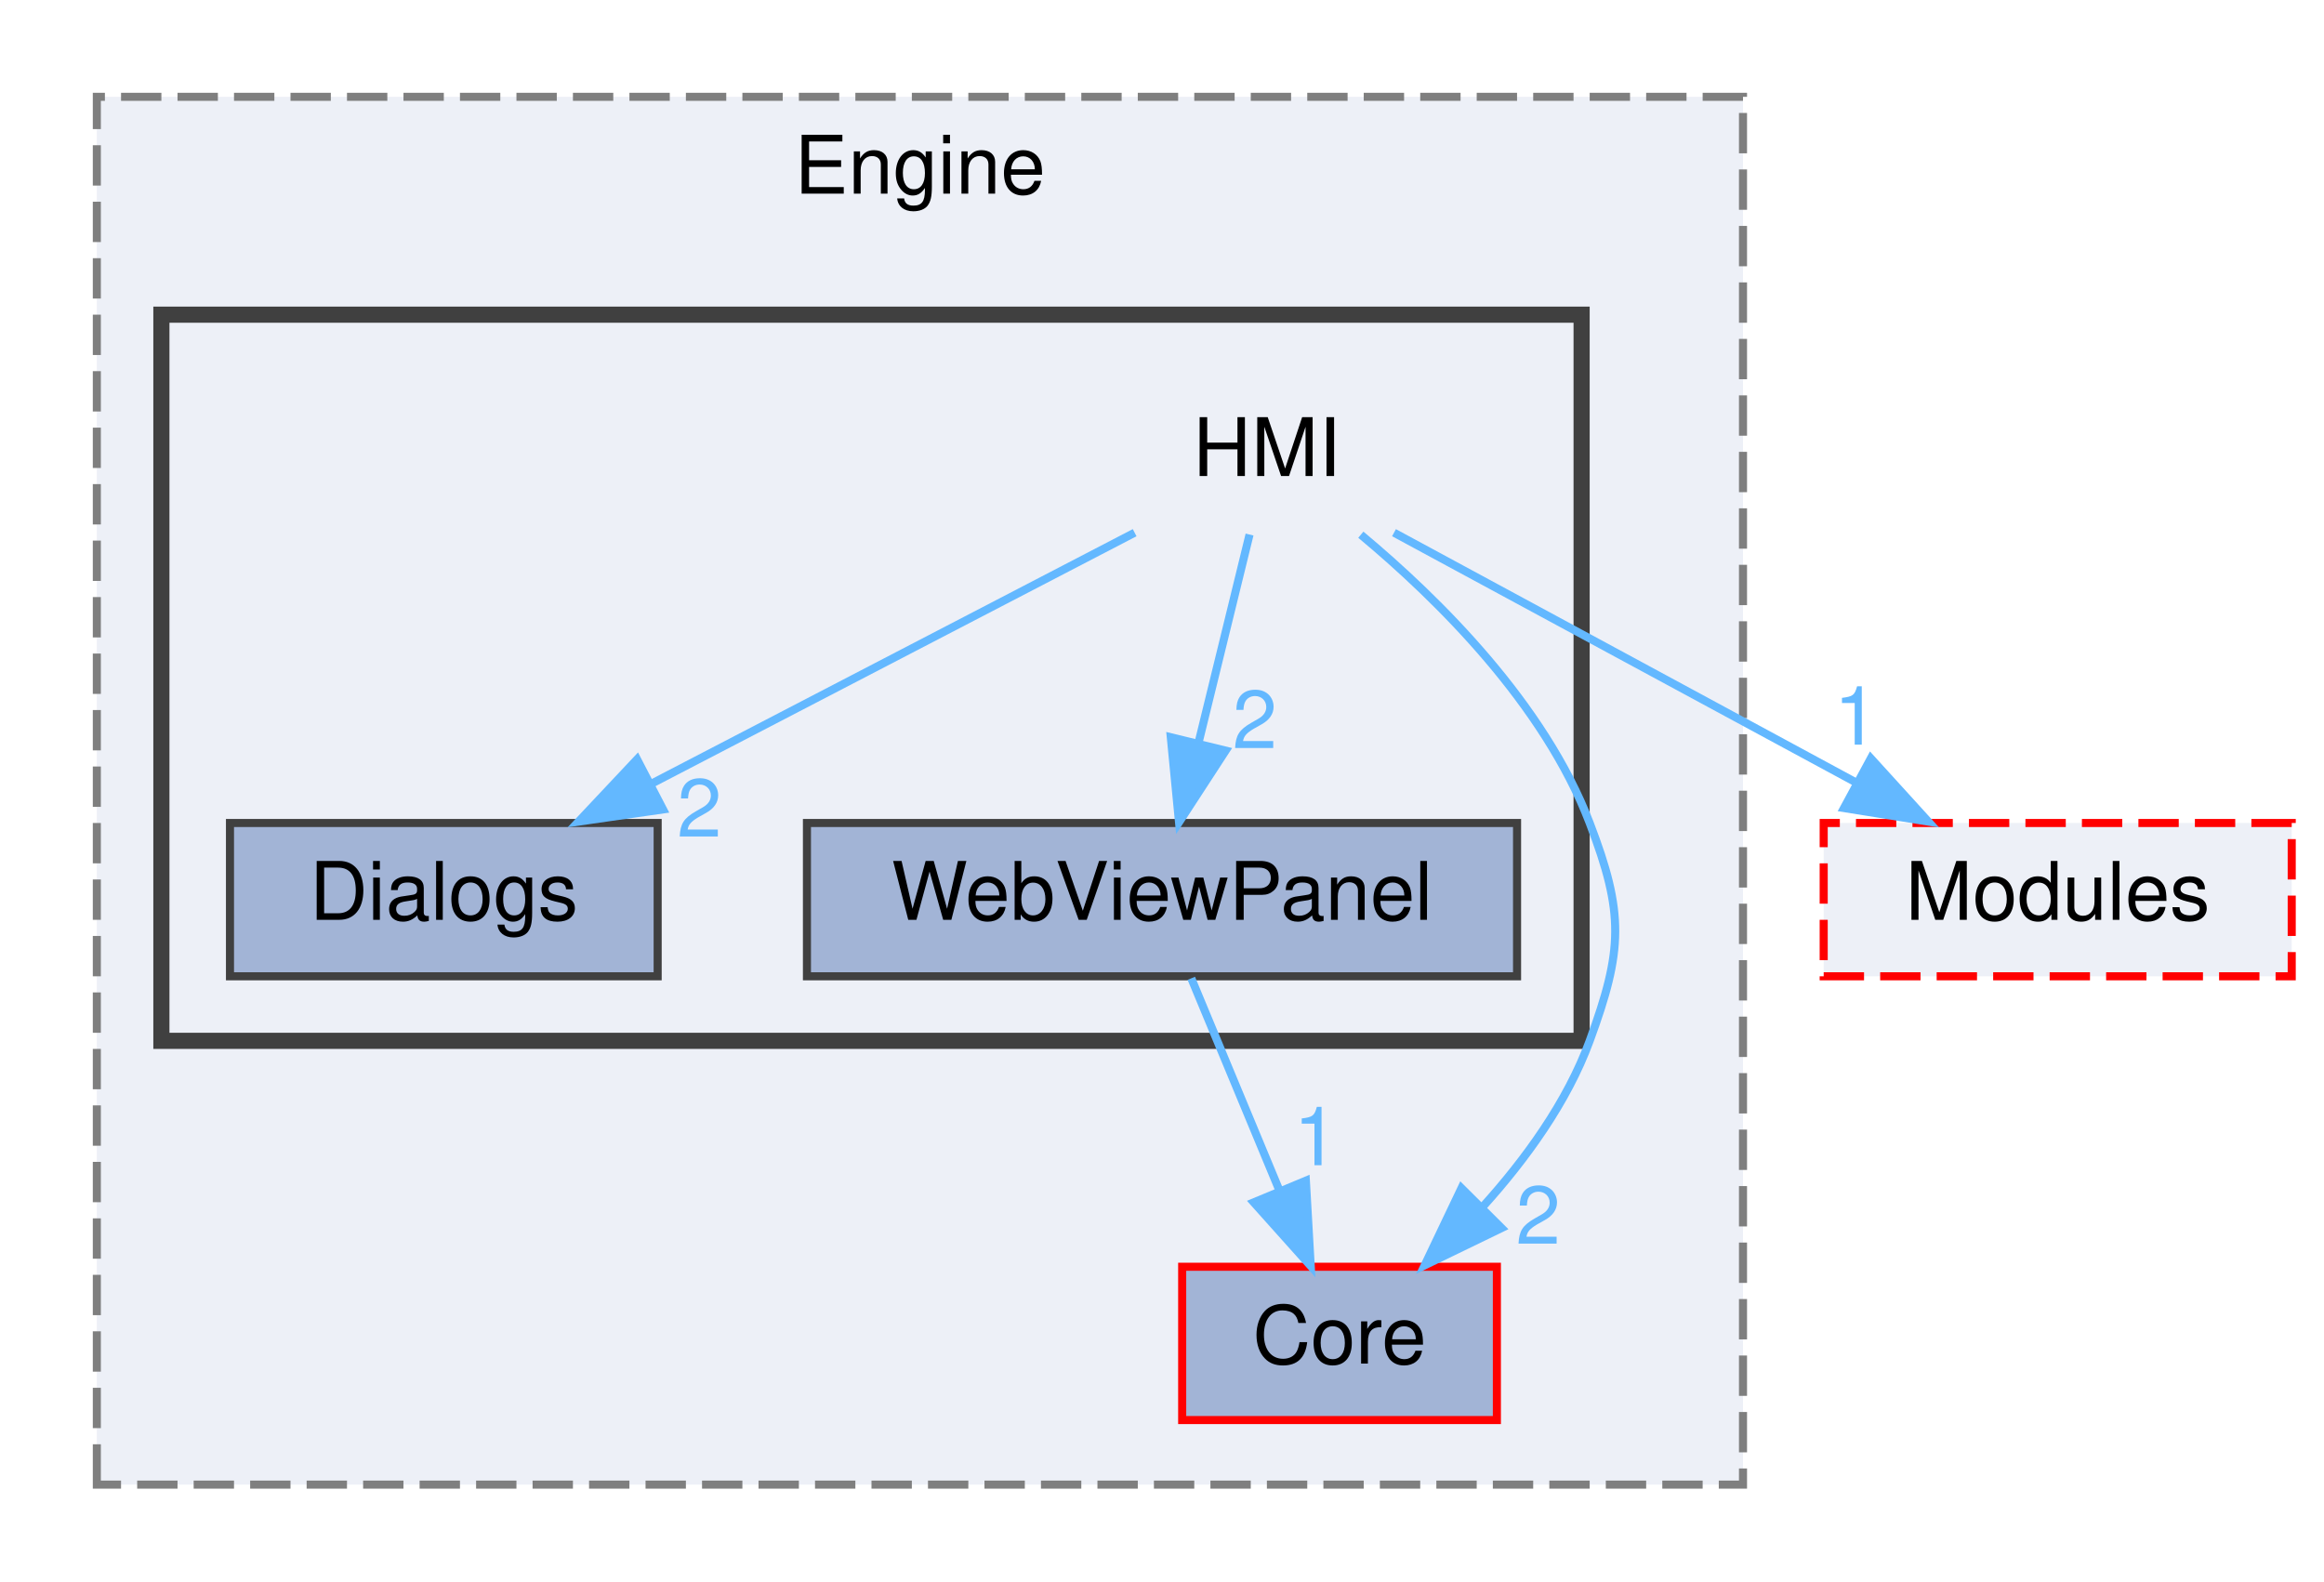
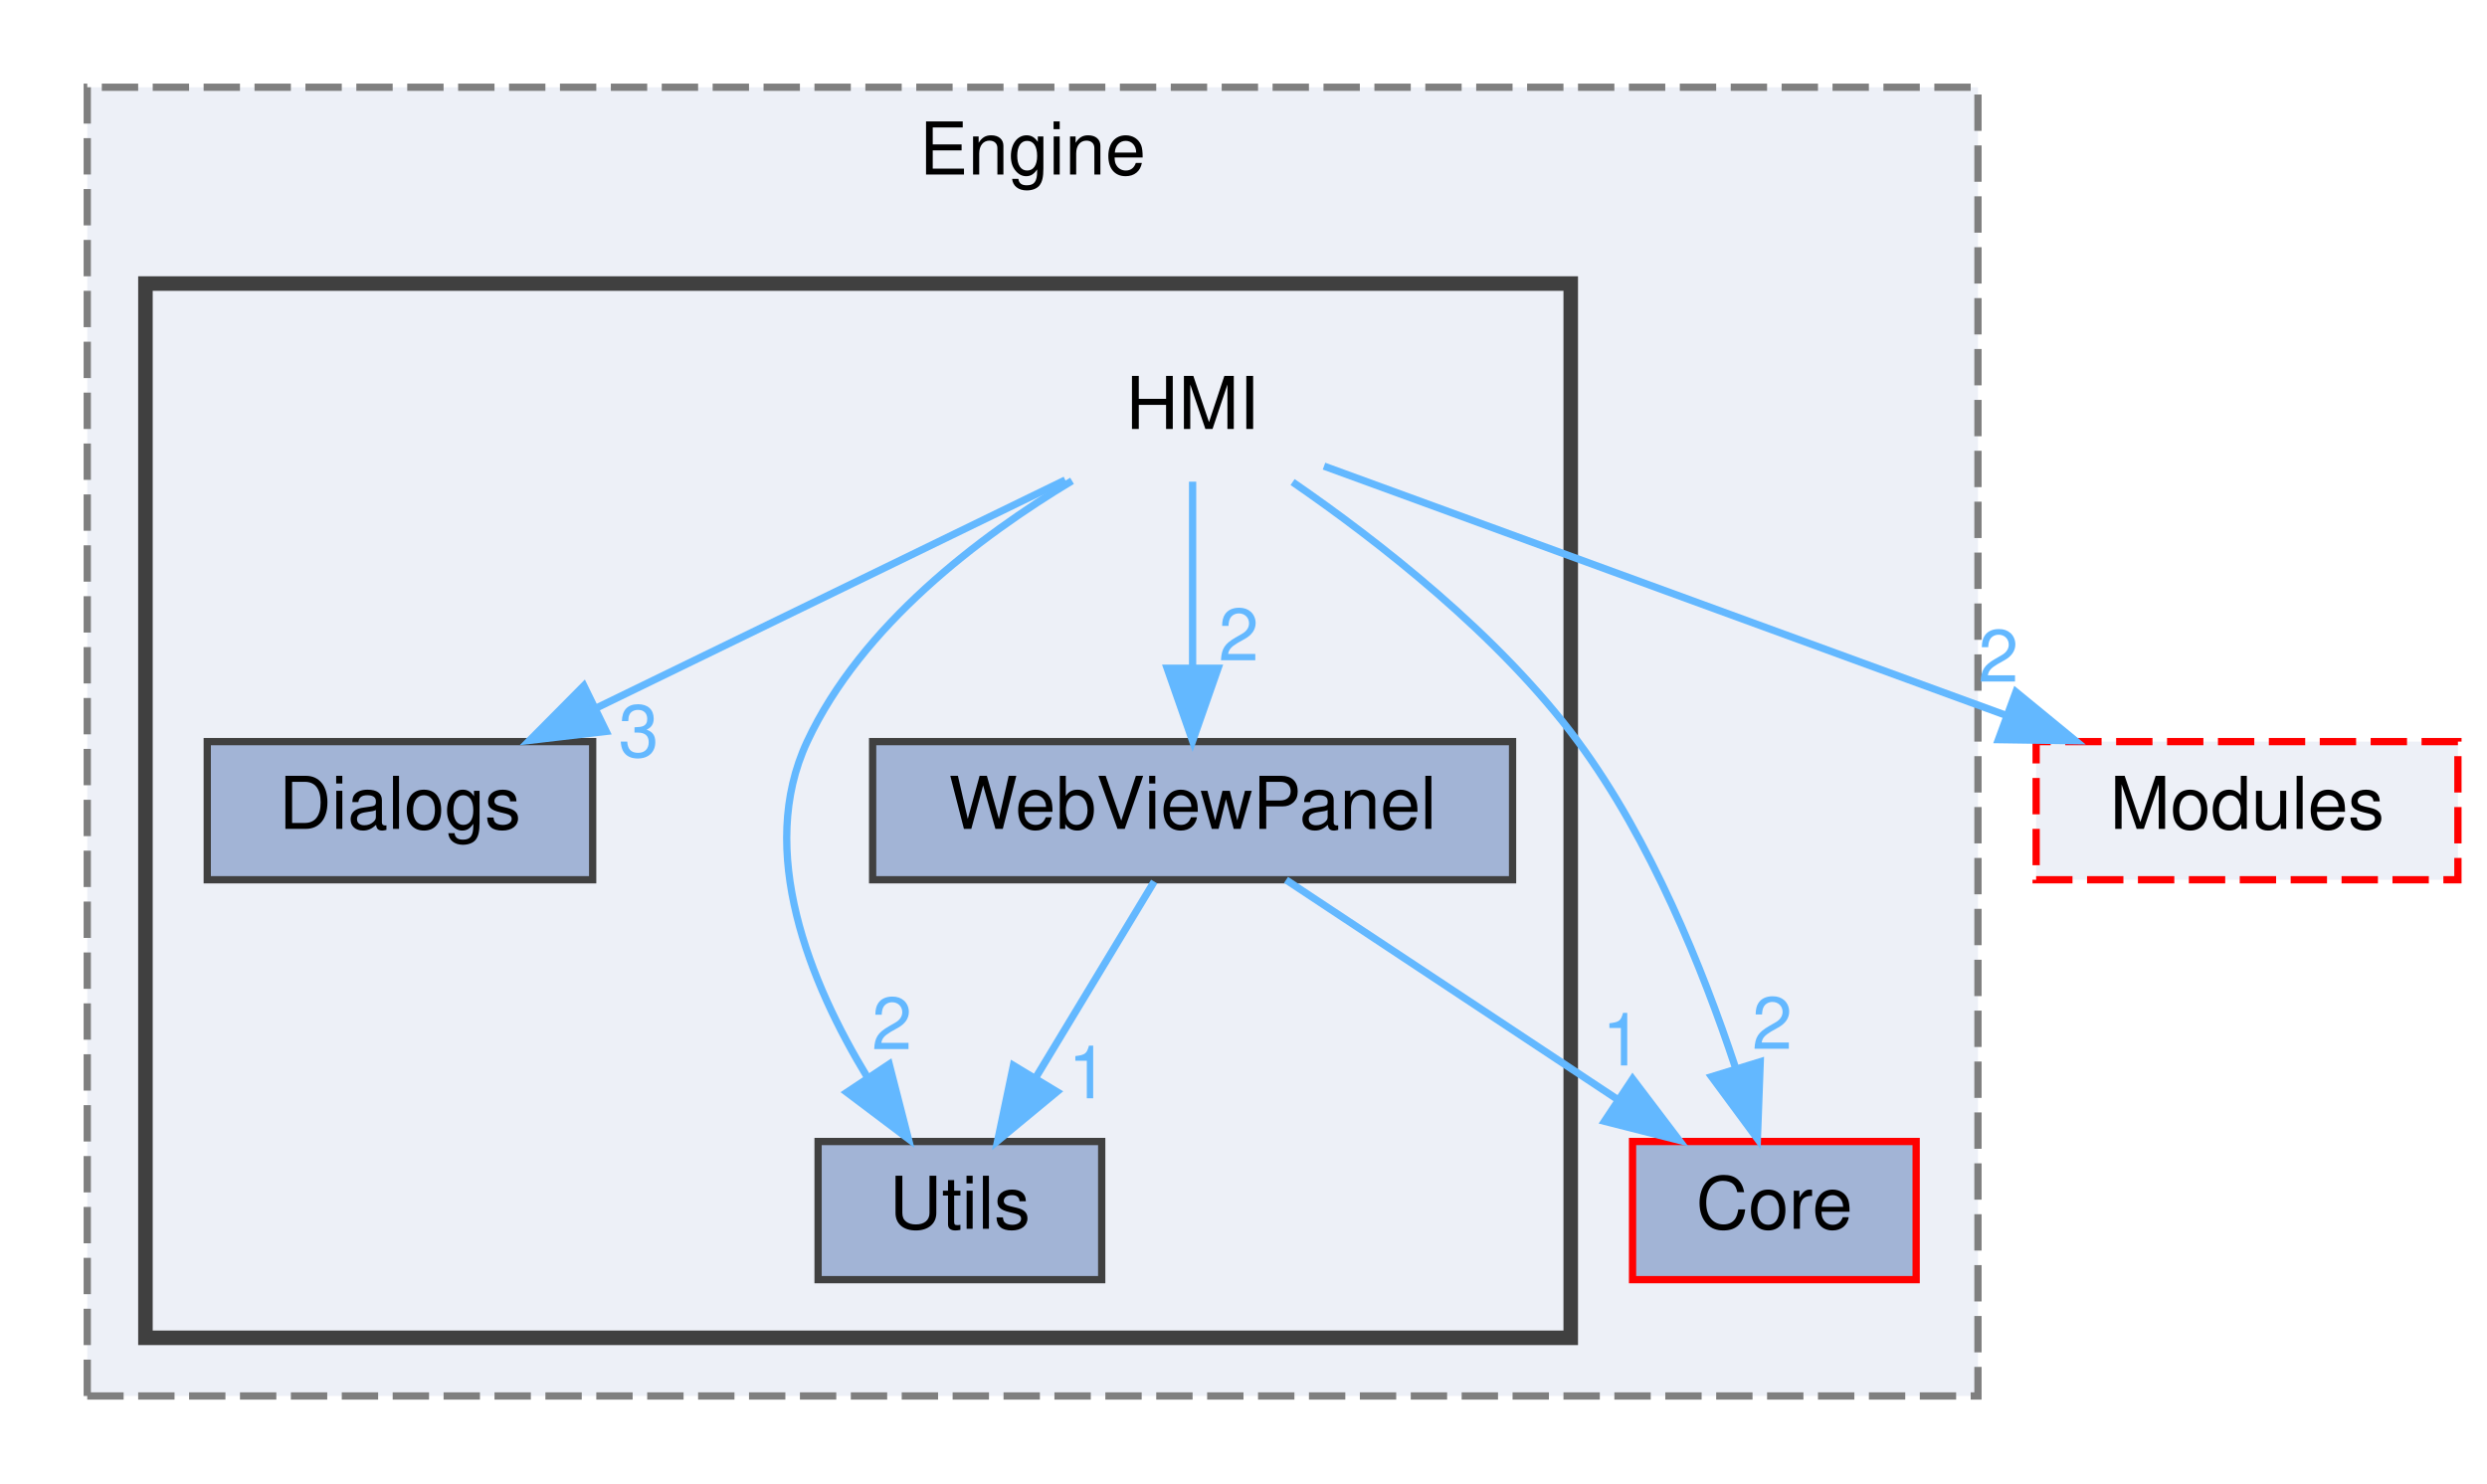
- <svg xmlns="http://www.w3.org/2000/svg" xmlns:xlink="http://www.w3.org/1999/xlink" width="288pt" height="196pt" viewBox="0.00 0.00 288.00 196.00">
-   <g id="graph0" class="graph" transform="scale(1 1) rotate(0) translate(4 192)">
+ <svg xmlns="http://www.w3.org/2000/svg" xmlns:xlink="http://www.w3.org/1999/xlink" width="342pt" height="204pt" viewBox="0.00 0.00 342.00 204.00">
+   <g id="graph0" class="graph" transform="scale(1 1) rotate(0) translate(4 200)">
    <g id="clust1" class="cluster">
      <g id="a_clust1">
        <a xlink:href="dir_b70de4a9b2a9f967d011983a1fdf80d1.html" target="_top" xlink:title="Engine">
-           <polygon fill="#edf0f7" stroke="#7f7f7f" stroke-dasharray="5,2" points="8,-8 8,-180 212,-180 212,-8 8,-8" />
-           <text text-anchor="middle" x="110" y="-168" font-family="Helvetica,sans-Serif" font-size="10.00">Engine</text>
+           <polygon fill="#edf0f7" stroke="#7f7f7f" stroke-dasharray="5,2" points="8,-8 8,-188 268,-188 268,-8 8,-8" />
+           <text text-anchor="middle" x="138" y="-176" font-family="Helvetica,sans-Serif" font-size="10.00">Engine</text>
        </a>
      </g>
    </g>
    <g id="clust2" class="cluster">
      <g id="a_clust2">
        <a xlink:href="dir_fa749c79e99d4161e054d79886d12aa3.html" target="_top">
-           <polygon fill="#edf0f7" stroke="#404040" stroke-width="2" points="16,-63 16,-153 192,-153 192,-63 16,-63" />
+           <polygon fill="#edf0f7" stroke="#404040" stroke-width="2" points="16,-16 16,-161 212,-161 212,-16 16,-16" />
        </a>
      </g>
    </g>
    <g id="node1" class="node">
      <g id="a_node1">
        <a xlink:href="dir_db532fcf2b7ab198586d05907cd2a60c.html" target="_top" xlink:title="Core">
-           <polygon fill="#a2b4d6" stroke="red" points="181.5,-35 142.5,-35 142.5,-16 181.5,-16 181.5,-35" />
-           <text text-anchor="middle" x="162" y="-23" font-family="Helvetica,sans-Serif" font-size="10.00">Core</text>
+           <polygon fill="#a2b4d6" stroke="red" points="259.5,-43 220.5,-43 220.5,-24 259.5,-24 259.5,-43" />
+           <text text-anchor="middle" x="240" y="-31" font-family="Helvetica,sans-Serif" font-size="10.00">Core</text>
        </a>
      </g>
    </g>
    <g id="node2" class="node">
-       <text text-anchor="middle" x="153" y="-133" font-family="Helvetica,sans-Serif" font-size="10.00">HMI</text>
+       <text text-anchor="middle" x="160" y="-141" font-family="Helvetica,sans-Serif" font-size="10.00">HMI</text>
    </g>
-     <g id="edge4" class="edge">
-       <g id="a_edge4">
-         <a xlink:href="dir_000009_000000.html" target="_top">
-           <path fill="none" stroke="#63b8ff" d="M164.64,-125.73C174.31,-117.67 187.35,-104.74 193,-90 197.3,-78.8 197.14,-74.26 193,-63 190.2,-55.38 185.03,-48.27 179.7,-42.38" />
-           <polygon fill="#63b8ff" stroke="#63b8ff" points="182.08,-39.8 172.55,-35.18 177.11,-44.74 182.08,-39.8" />
+     <g id="edge5" class="edge">
+       <g id="a_edge5">
+         <a xlink:href="dir_000010_000000.html" target="_top">
+           <path fill="none" stroke="#63b8ff" d="M173.75,-133.7C185.49,-125.61 202.13,-112.68 213,-98 223.02,-84.46 230.18,-66.63 234.6,-53.32" />
+           <polygon fill="#63b8ff" stroke="#63b8ff" points="238.06,-53.97 237.67,-43.38 231.37,-51.91 238.06,-53.97" />
        </a>
      </g>
-       <g id="a_edge4-headlabel">
-         <a xlink:href="dir_000009_000000.html" target="_top" xlink:title="2">
-           <text text-anchor="middle" x="186.62" y="-37.85" font-family="Helvetica,sans-Serif" font-size="10.00" fill="#63b8ff">2</text>
+       <g id="a_edge5-headlabel">
+         <a xlink:href="dir_000010_000000.html" target="_top" xlink:title="2">
+           <text text-anchor="middle" x="239.71" y="-55.74" font-family="Helvetica,sans-Serif" font-size="10.00" fill="#63b8ff">2</text>
        </a>
      </g>
    </g>
    <g id="node3" class="node">
      <g id="a_node3">
        <a xlink:href="dir_4c1c7a346f82d27fa8dc7bdfc7d4df65.html" target="_top" xlink:title="Dialogs">
-           <polygon fill="#a2b4d6" stroke="#404040" points="77.5,-90 24.5,-90 24.5,-71 77.5,-71 77.5,-90" />
-           <text text-anchor="middle" x="51" y="-78" font-family="Helvetica,sans-Serif" font-size="10.00">Dialogs</text>
+           <polygon fill="#a2b4d6" stroke="#404040" points="77.5,-98 24.5,-98 24.5,-79 77.5,-79 77.5,-98" />
+           <text text-anchor="middle" x="51" y="-86" font-family="Helvetica,sans-Serif" font-size="10.00">Dialogs</text>
+         </a>
+       </g>
+     </g>
+     <g id="edge4" class="edge">
+       <g id="a_edge4">
+         <a xlink:href="dir_000010_000001.html" target="_top">
+           <path fill="none" stroke="#63b8ff" d="M142.49,-133.98C125.03,-125.5 97.99,-112.35 77.83,-102.54" />
+           <polygon fill="#63b8ff" stroke="#63b8ff" points="79.36,-99.4 68.83,-98.17 76.29,-105.69 79.36,-99.4" />
+         </a>
+       </g>
+       <g id="a_edge4-headlabel">
+         <a xlink:href="dir_000010_000001.html" target="_top" xlink:title="3">
+           <text text-anchor="middle" x="83.83" y="-95.91" font-family="Helvetica,sans-Serif" font-size="10.00" fill="#63b8ff">3</text>
+         </a>
+       </g>
+     </g>
+     <g id="node4" class="node">
+       <g id="a_node4">
+         <a xlink:href="dir_4a2a55060b21fd8d2f0c9c08ef9a4af5.html" target="_top" xlink:title="Utils">
+           <polygon fill="#a2b4d6" stroke="#404040" points="147.5,-43 108.5,-43 108.5,-24 147.5,-24 147.5,-43" />
+           <text text-anchor="middle" x="128" y="-31" font-family="Helvetica,sans-Serif" font-size="10.00">Utils</text>
        </a>
      </g>
    </g>
    <g id="edge3" class="edge">
      <g id="a_edge3">
-         <a xlink:href="dir_000009_000001.html" target="_top">
-           <path fill="none" stroke="#63b8ff" d="M136.61,-125.98C120.43,-117.57 95.43,-104.59 76.62,-94.81" />
-           <polygon fill="#63b8ff" stroke="#63b8ff" points="78.17,-91.68 67.69,-90.17 74.95,-97.89 78.17,-91.68" />
+         <a xlink:href="dir_000010_000017.html" target="_top">
+           <path fill="none" stroke="#63b8ff" d="M143.42,-133.87C130.83,-126.3 114.46,-114.01 107,-98 99.97,-82.93 107.38,-64.84 115.28,-51.83" />
+           <polygon fill="#63b8ff" stroke="#63b8ff" points="118.28,-53.64 120.91,-43.38 112.45,-49.76 118.28,-53.64" />
        </a>
      </g>
      <g id="a_edge3-headlabel">
-         <a xlink:href="dir_000009_000001.html" target="_top" xlink:title="2">
-           <text text-anchor="middle" x="82.67" y="-88.31" font-family="Helvetica,sans-Serif" font-size="10.00" fill="#63b8ff">2</text>
+         <a xlink:href="dir_000010_000017.html" target="_top" xlink:title="2">
+           <text text-anchor="middle" x="118.65" y="-55.7" font-family="Helvetica,sans-Serif" font-size="10.00" fill="#63b8ff">2</text>
        </a>
      </g>
    </g>
-     <g id="node4" class="node">
-       <g id="a_node4">
+     <g id="node5" class="node">
+       <g id="a_node5">
        <a xlink:href="dir_29002af622f034b8e7f3d38226cac7e0.html" target="_top" xlink:title="WebViewPanel">
-           <polygon fill="#a2b4d6" stroke="#404040" points="184,-90 96,-90 96,-71 184,-71 184,-90" />
-           <text text-anchor="middle" x="140" y="-78" font-family="Helvetica,sans-Serif" font-size="10.00">WebViewPanel</text>
+           <polygon fill="#a2b4d6" stroke="#404040" points="204,-98 116,-98 116,-79 204,-79 204,-98" />
+           <text text-anchor="middle" x="160" y="-86" font-family="Helvetica,sans-Serif" font-size="10.00">WebViewPanel</text>
        </a>
      </g>
    </g>
    <g id="edge1" class="edge">
      <g id="a_edge1">
-         <a xlink:href="dir_000009_000017.html" target="_top">
-           <path fill="none" stroke="#63b8ff" d="M150.85,-125.75C149.13,-118.72 146.65,-108.62 144.5,-99.84" />
-           <polygon fill="#63b8ff" stroke="#63b8ff" points="147.89,-98.97 142.11,-90.09 141.09,-100.63 147.89,-98.97" />
+         <a xlink:href="dir_000010_000019.html" target="_top">
+           <path fill="none" stroke="#63b8ff" d="M160,-133.75C160,-126.8 160,-116.85 160,-108.13" />
+           <polygon fill="#63b8ff" stroke="#63b8ff" points="163.5,-108.09 160,-98.09 156.5,-108.09 163.5,-108.09" />
        </a>
      </g>
      <g id="a_edge1-headlabel">
-         <a xlink:href="dir_000009_000017.html" target="_top" xlink:title="2">
-           <text text-anchor="middle" x="151.5" y="-99.28" font-family="Helvetica,sans-Serif" font-size="10.00" fill="#63b8ff">2</text>
+         <a xlink:href="dir_000010_000019.html" target="_top" xlink:title="2">
+           <text text-anchor="middle" x="166.34" y="-109.18" font-family="Helvetica,sans-Serif" font-size="10.00" fill="#63b8ff">2</text>
        </a>
      </g>
    </g>
-     <g id="node5" class="node">
-       <g id="a_node5">
+     <g id="node6" class="node">
+       <g id="a_node6">
        <a xlink:href="dir_387a2147fe1fbdf0efef36368214e4d3.html" target="_top" xlink:title="Modules">
-           <polygon fill="#edf0f7" stroke="red" stroke-dasharray="5,2" points="280,-90 222,-90 222,-71 280,-71 280,-90" />
-           <text text-anchor="middle" x="251" y="-78" font-family="Helvetica,sans-Serif" font-size="10.00">Modules</text>
+           <polygon fill="#edf0f7" stroke="red" stroke-dasharray="5,2" points="334,-98 276,-98 276,-79 334,-79 334,-98" />
+           <text text-anchor="middle" x="305" y="-86" font-family="Helvetica,sans-Serif" font-size="10.00">Modules</text>
        </a>
      </g>
    </g>
    <g id="edge2" class="edge">
      <g id="a_edge2">
-         <a xlink:href="dir_000009_000014.html" target="_top">
-           <path fill="none" stroke="#63b8ff" d="M168.75,-125.98C184.23,-117.61 208.09,-104.7 226.14,-94.95" />
-           <polygon fill="#63b8ff" stroke="#63b8ff" points="227.84,-98.01 234.97,-90.17 224.51,-91.85 227.84,-98.01" />
+         <a xlink:href="dir_000010_000015.html" target="_top">
+           <path fill="none" stroke="#63b8ff" d="M178.07,-135.89C201.43,-127.36 242.56,-112.32 271.66,-101.69" />
+           <polygon fill="#63b8ff" stroke="#63b8ff" points="273.22,-104.84 281.41,-98.12 270.81,-98.27 273.22,-104.84" />
        </a>
      </g>
      <g id="a_edge2-headlabel">
-         <a xlink:href="dir_000009_000014.html" target="_top" xlink:title="1">
-           <text text-anchor="middle" x="226.03" y="-99.71" font-family="Helvetica,sans-Serif" font-size="10.00" fill="#63b8ff">1</text>
+         <a xlink:href="dir_000010_000015.html" target="_top" xlink:title="2">
+           <text text-anchor="middle" x="270.81" y="-106.25" font-family="Helvetica,sans-Serif" font-size="10.00" fill="#63b8ff">2</text>
        </a>
      </g>
    </g>
-     <g id="edge5" class="edge">
-       <g id="a_edge5">
-         <a xlink:href="dir_000017_000000.html" target="_top">
-           <path fill="none" stroke="#63b8ff" d="M143.63,-70.75C146.58,-63.65 150.83,-53.4 154.51,-44.56" />
-           <polygon fill="#63b8ff" stroke="#63b8ff" points="157.83,-45.67 158.43,-35.09 151.37,-42.98 157.83,-45.67" />
+     <g id="edge7" class="edge">
+       <g id="a_edge7">
+         <a xlink:href="dir_000019_000000.html" target="_top">
+           <path fill="none" stroke="#63b8ff" d="M172.85,-78.98C185.14,-70.84 203.91,-58.41 218.48,-48.76" />
+           <polygon fill="#63b8ff" stroke="#63b8ff" points="220.51,-51.61 226.91,-43.17 216.64,-45.78 220.51,-51.61" />
        </a>
      </g>
-       <g id="a_edge5-headlabel">
-         <a xlink:href="dir_000017_000000.html" target="_top" xlink:title="1">
-           <text text-anchor="middle" x="159.08" y="-47.58" font-family="Helvetica,sans-Serif" font-size="10.00" fill="#63b8ff">1</text>
+       <g id="a_edge7-headlabel">
+         <a xlink:href="dir_000019_000000.html" target="_top" xlink:title="1">
+           <text text-anchor="middle" x="219.08" y="-53.46" font-family="Helvetica,sans-Serif" font-size="10.00" fill="#63b8ff">1</text>
+         </a>
+       </g>
+     </g>
+     <g id="edge6" class="edge">
+       <g id="a_edge6">
+         <a xlink:href="dir_000019_000017.html" target="_top">
+           <path fill="none" stroke="#63b8ff" d="M154.72,-78.75C150.29,-71.42 143.84,-60.73 138.38,-51.7" />
+           <polygon fill="#63b8ff" stroke="#63b8ff" points="141.35,-49.84 133.19,-43.09 135.36,-53.46 141.35,-49.84" />
+         </a>
+       </g>
+       <g id="a_edge6-headlabel">
+         <a xlink:href="dir_000019_000017.html" target="_top" xlink:title="1">
+           <text text-anchor="middle" x="145.64" y="-48.95" font-family="Helvetica,sans-Serif" font-size="10.00" fill="#63b8ff">1</text>
        </a>
      </g>
    </g>
  </g>
</svg>
